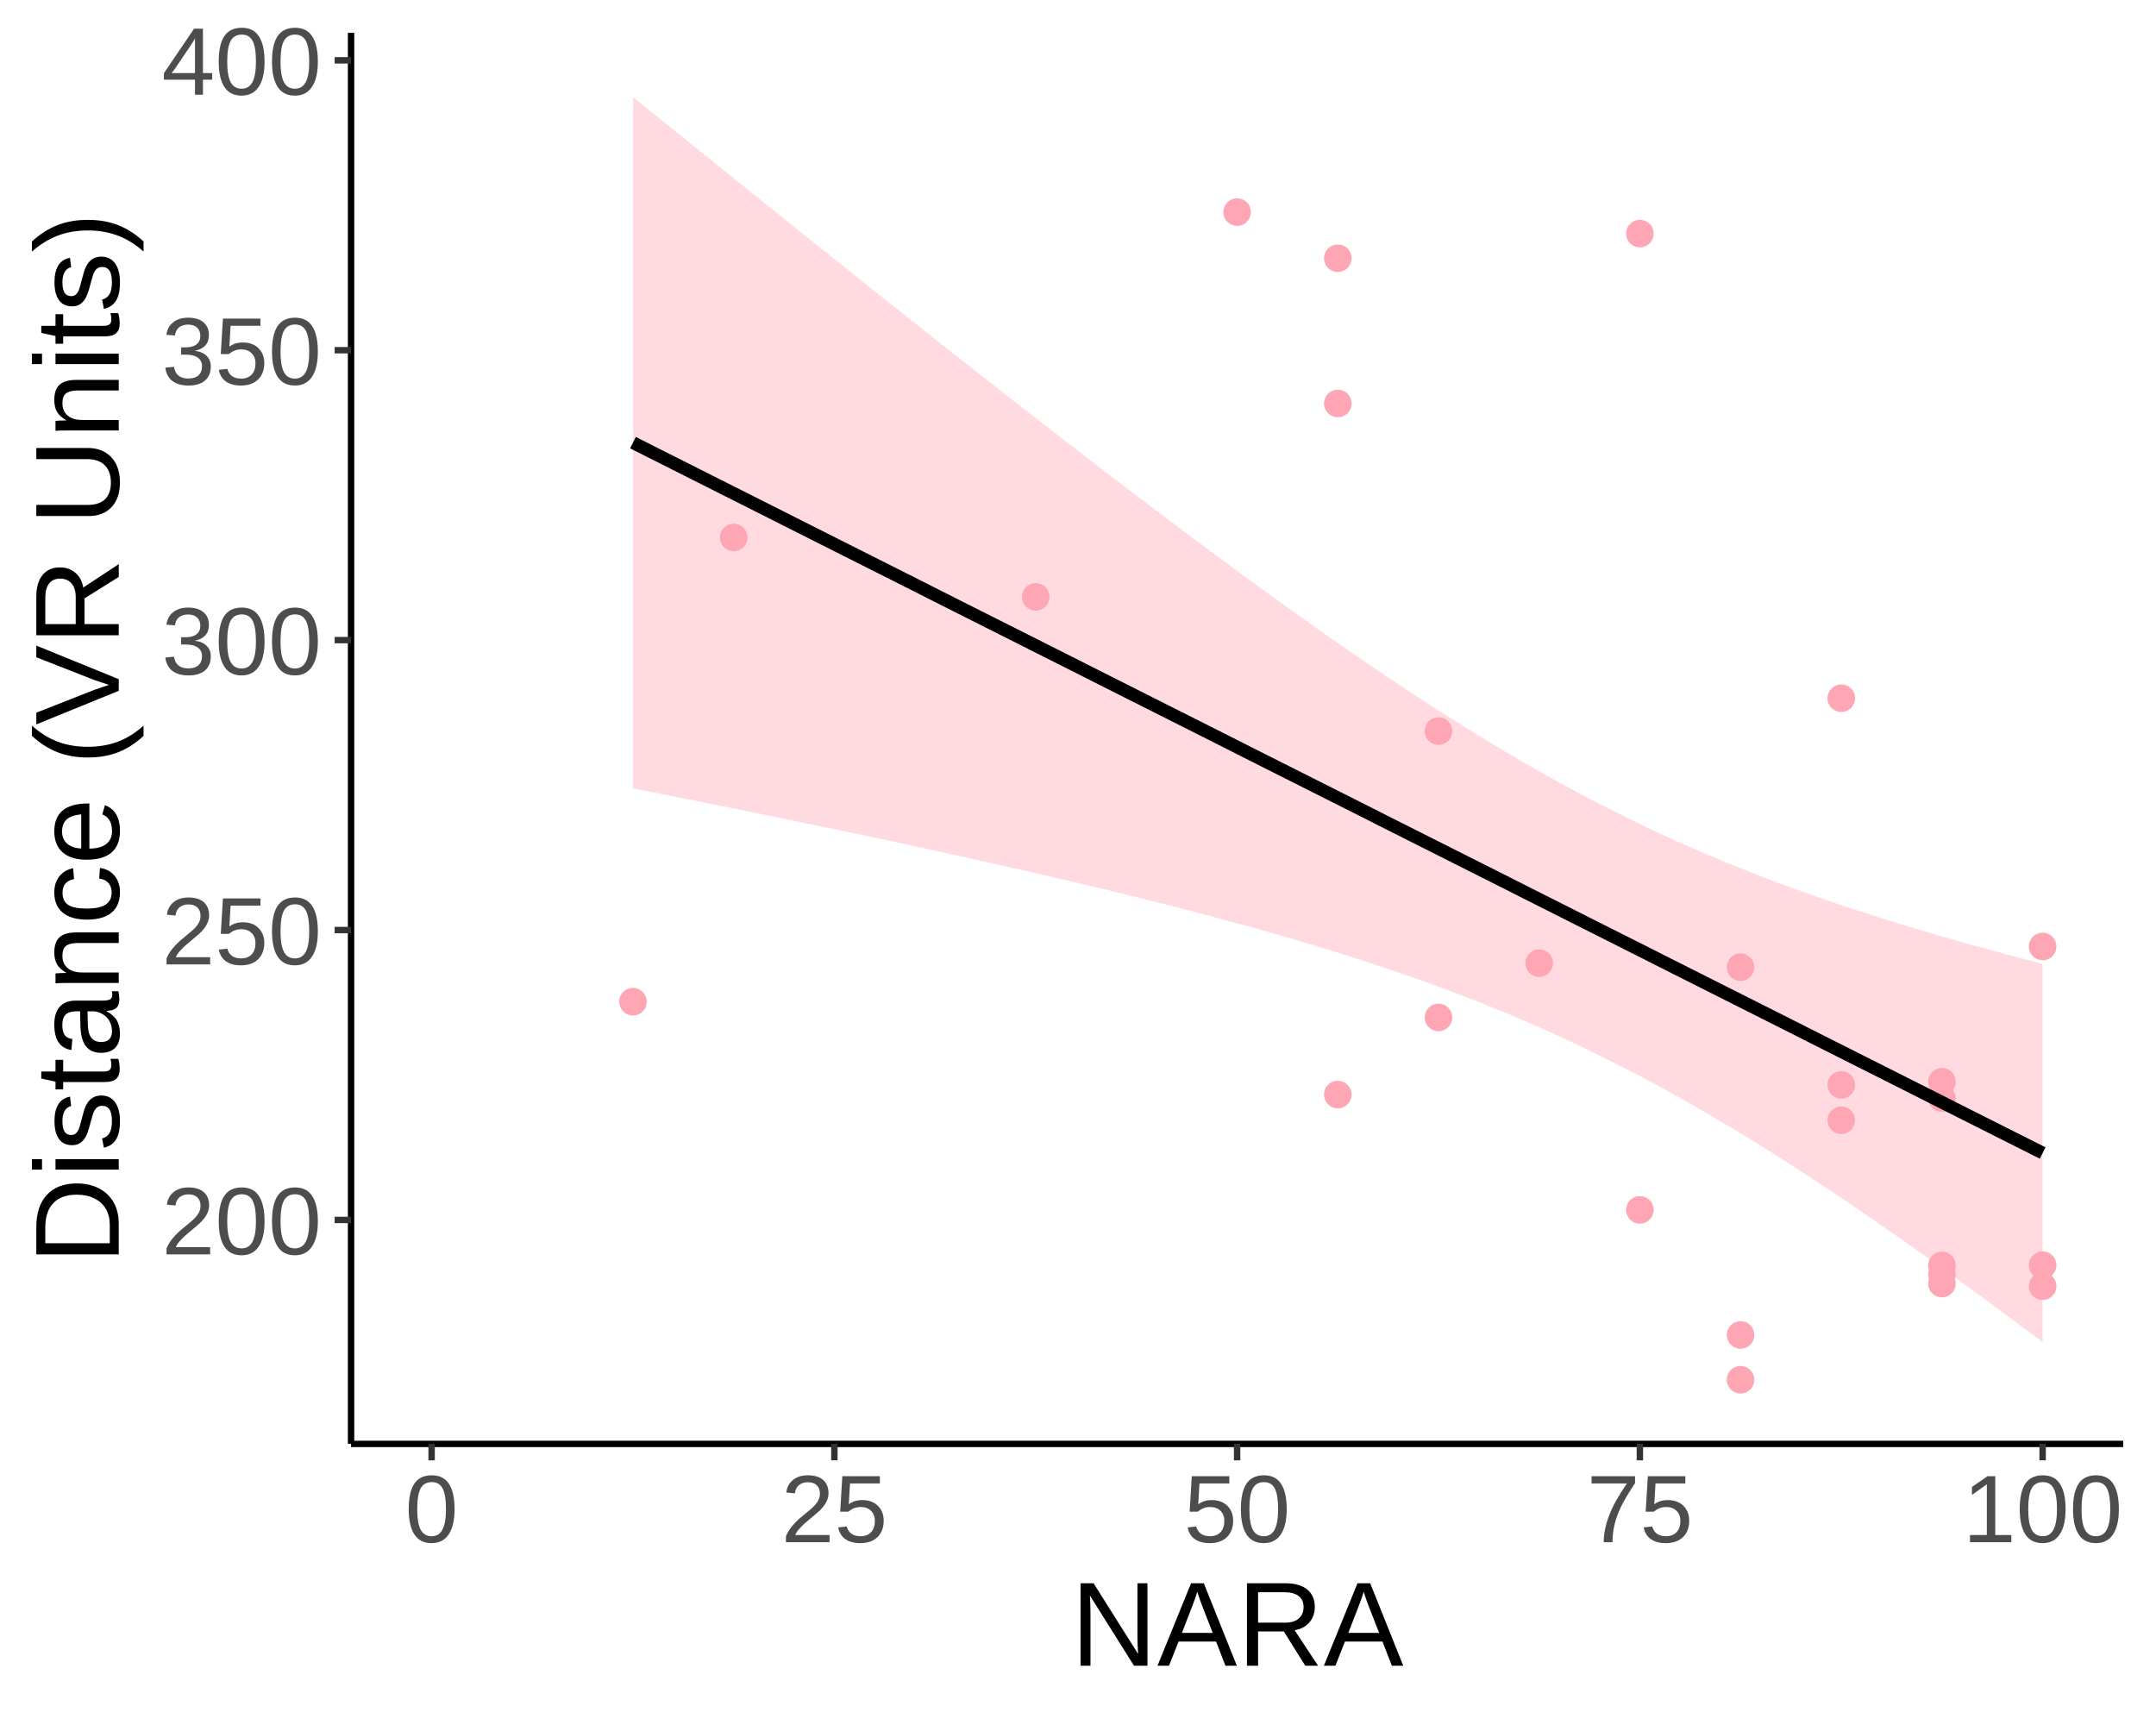
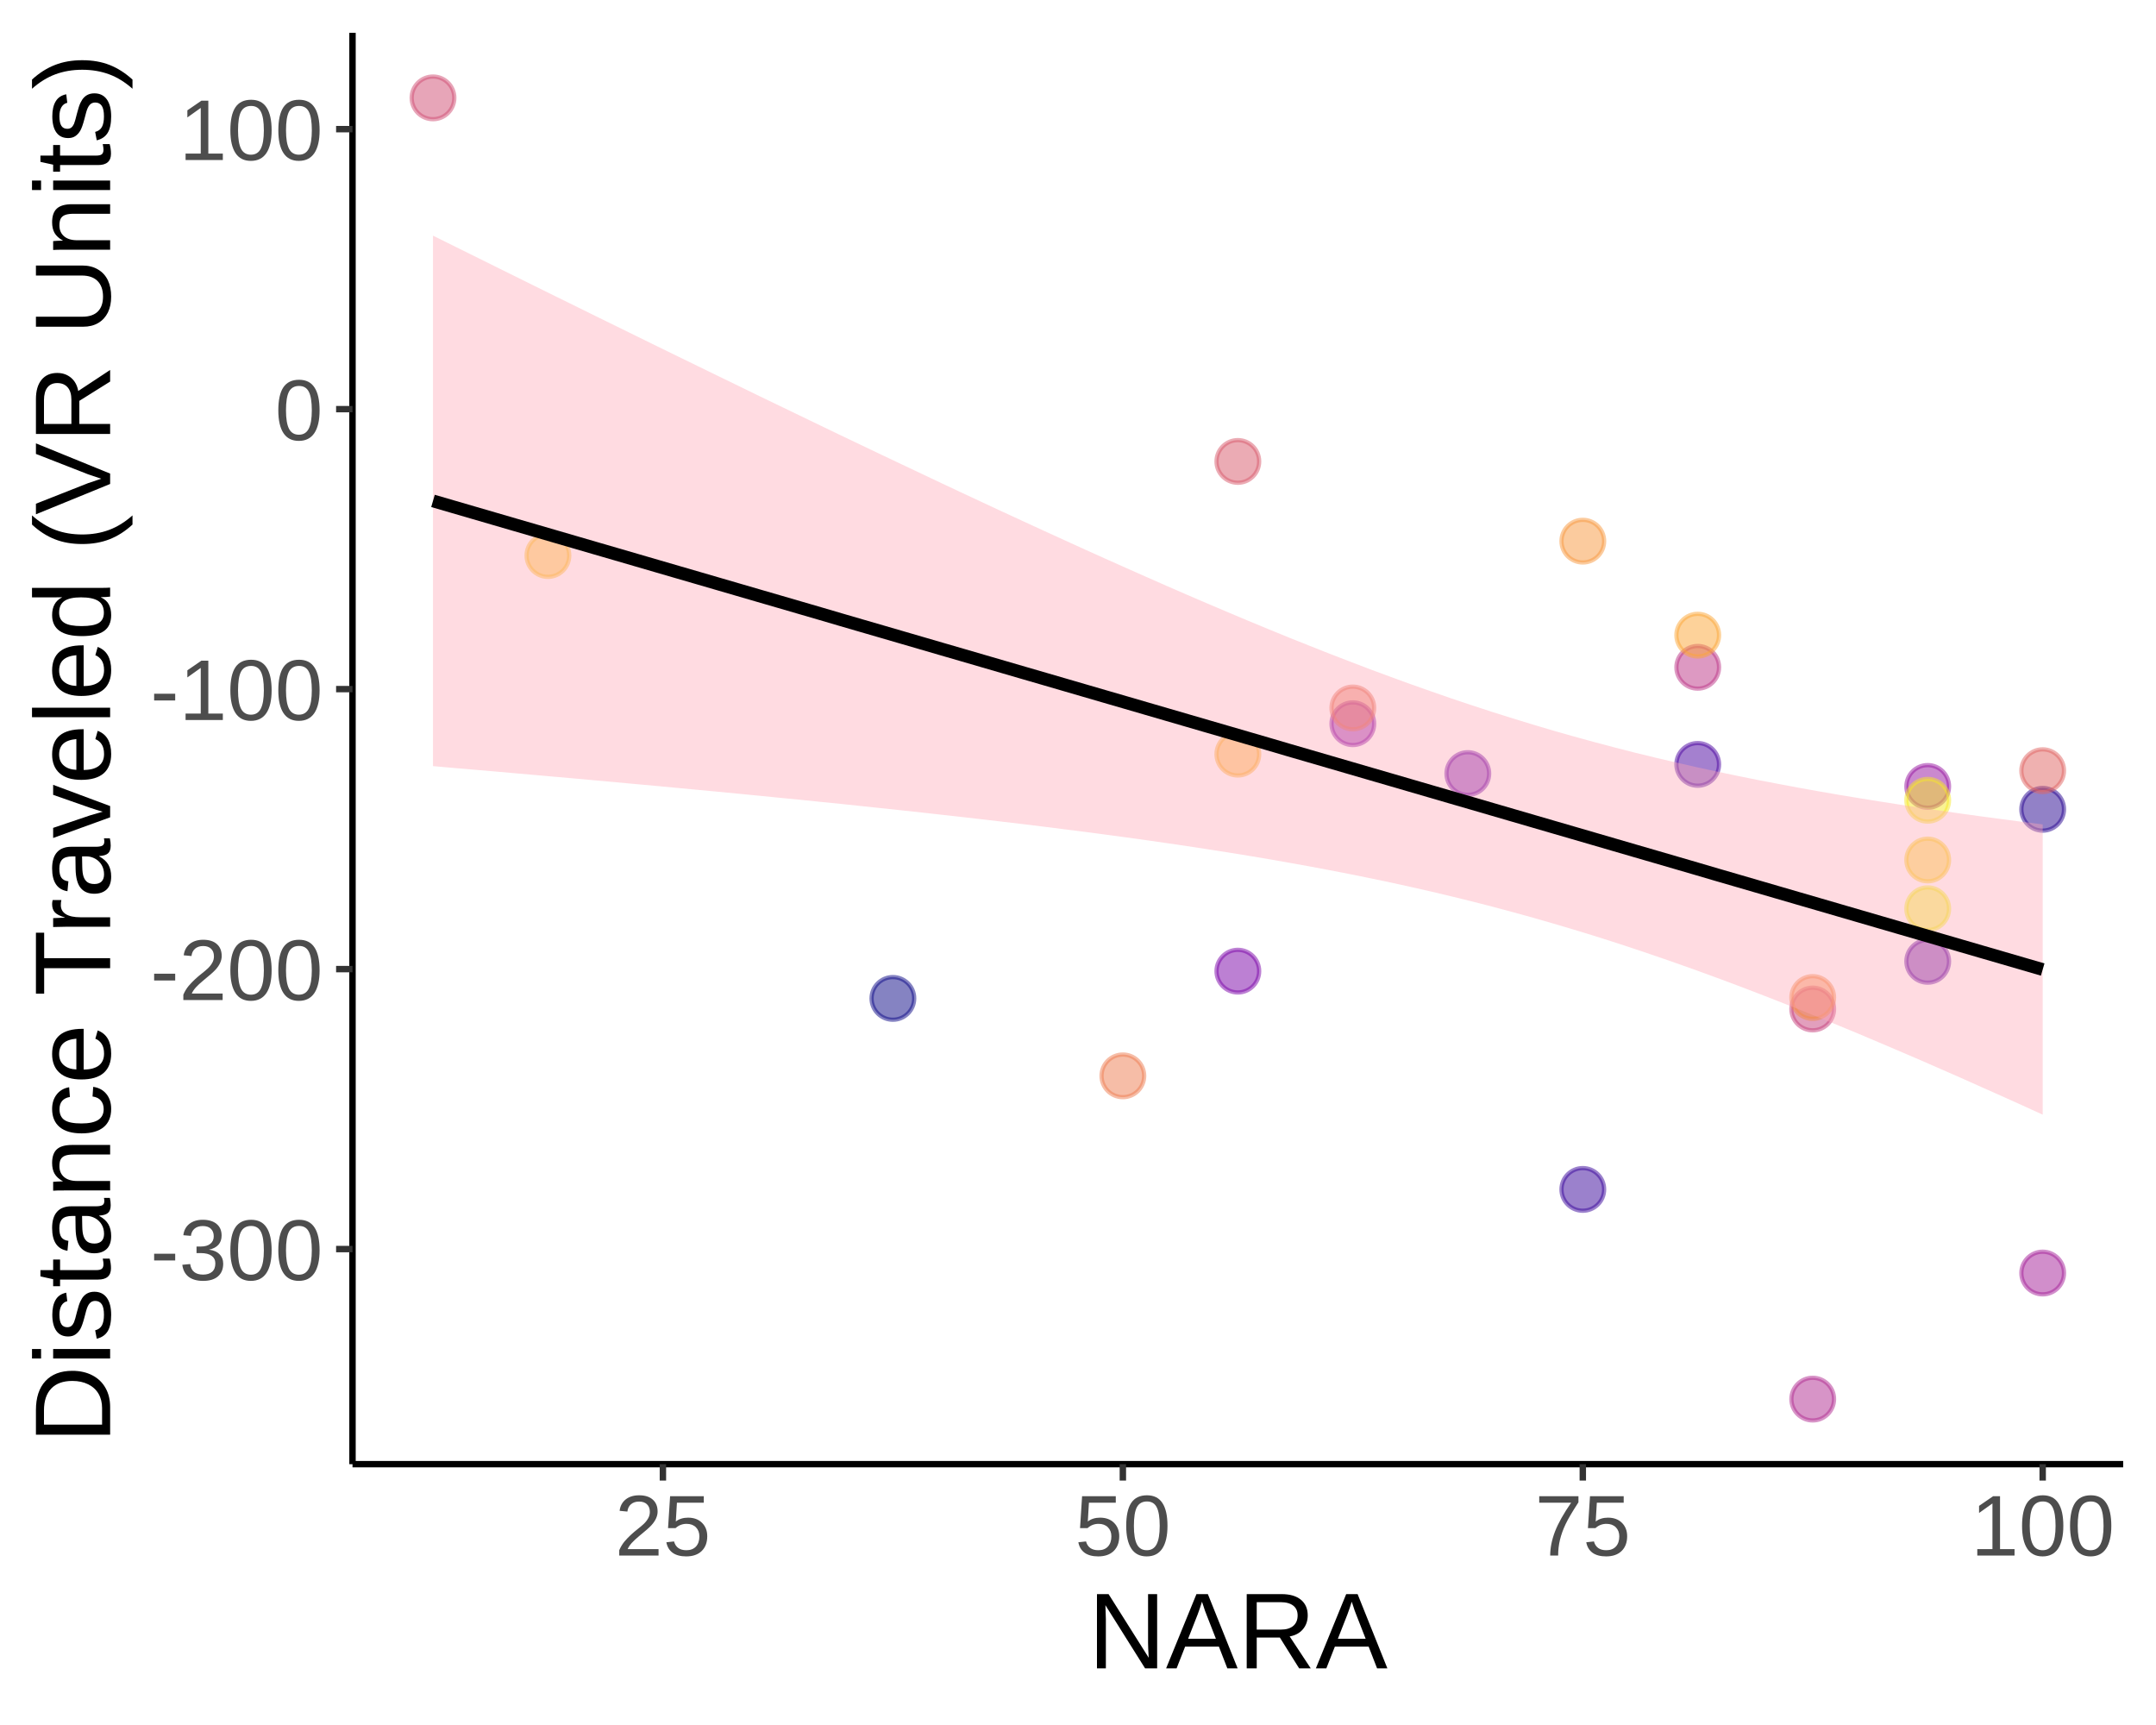
<svg xmlns="http://www.w3.org/2000/svg" class="svglite" width="360.00pt" height="288.00pt" viewBox="0 0 360.00 288.00">
  <defs>
    <style type="text/css">
    .svglite line, .svglite polyline, .svglite polygon, .svglite path, .svglite rect, .svglite circle {
      fill: none;
      stroke: #000000;
      stroke-linecap: round;
      stroke-linejoin: round;
      stroke-miterlimit: 10.00;
    }
    .svglite text {
      white-space: pre;
    }
  </style>
  </defs>
  <rect width="100%" height="100%" style="stroke: none; fill: #FFFFFF;" />
  <defs>
    <clipPath id="cpMC4wMHwzNjAuMDB8MC4wMHwyODguMDA=">
      <rect x="0.00" y="0.00" width="360.00" height="288.00" />
    </clipPath>
  </defs>
  <g clip-path="url(#cpMC4wMHwzNjAuMDB8MC4wMHwyODguMDA=)">
    <rect x="0.00" y="0.00" width="360.00" height="288.00" style="stroke-width: 1.07; stroke: #FFFFFF; fill: #FFFFFF;" />
  </g>
  <defs>
-     <clipPath id="cpNTguNjJ8MzU0LjUyfDUuNDh8MjQxLjA3">
-       <rect x="58.62" y="5.48" width="295.90" height="235.59" />
+     <clipPath id="cpNTguODZ8MzU0LjUyfDUuNDh8MjQ0LjQ1">
+       <rect x="58.86" y="5.48" width="295.66" height="238.97" />
    </clipPath>
  </defs>
-   <g clip-path="url(#cpNTguNjJ8MzU0LjUyfDUuNDh8MjQxLjA3)">
-     <circle cx="172.94" cy="99.65" r="1.95" style="stroke-width: 0.71; stroke: #FFA6B4; fill: #FFA6B4;" />
-     <circle cx="341.07" cy="214.74" r="1.95" style="stroke-width: 0.71; stroke: #FFA6B4; fill: #FFA6B4;" />
-     <circle cx="273.82" cy="39.00" r="1.95" style="stroke-width: 0.71; stroke: #FFA6B4; fill: #FFA6B4;" />
-     <circle cx="290.63" cy="161.48" r="1.95" style="stroke-width: 0.71; stroke: #FFA6B4; fill: #FFA6B4;" />
-     <circle cx="324.26" cy="180.60" r="1.95" style="stroke-width: 0.71; stroke: #FFA6B4; fill: #FFA6B4;" />
-     <circle cx="257.01" cy="160.81" r="1.95" style="stroke-width: 0.71; stroke: #FFA6B4; fill: #FFA6B4;" />
-     <circle cx="223.38" cy="43.11" r="1.95" style="stroke-width: 0.71; stroke: #FFA6B4; fill: #FFA6B4;" />
-     <circle cx="240.19" cy="122.06" r="1.95" style="stroke-width: 0.71; stroke: #FFA6B4; fill: #FFA6B4;" />
-     <circle cx="324.26" cy="212.79" r="1.95" style="stroke-width: 0.71; stroke: #FFA6B4; fill: #FFA6B4;" />
-     <circle cx="341.07" cy="158.02" r="1.95" style="stroke-width: 0.71; stroke: #FFA6B4; fill: #FFA6B4;" />
-     <circle cx="307.45" cy="116.57" r="1.95" style="stroke-width: 0.71; stroke: #FFA6B4; fill: #FFA6B4;" />
-     <circle cx="290.63" cy="230.36" r="1.95" style="stroke-width: 0.71; stroke: #FFA6B4; fill: #FFA6B4;" />
-     <circle cx="307.45" cy="181.13" r="1.95" style="stroke-width: 0.71; stroke: #FFA6B4; fill: #FFA6B4;" />
-     <circle cx="105.69" cy="167.24" r="1.95" style="stroke-width: 0.71; stroke: #FFA6B4; fill: #FFA6B4;" />
-     <circle cx="223.38" cy="67.36" r="1.95" style="stroke-width: 0.71; stroke: #FFA6B4; fill: #FFA6B4;" />
-     <circle cx="341.07" cy="211.23" r="1.95" style="stroke-width: 0.71; stroke: #FFA6B4; fill: #FFA6B4;" />
-     <circle cx="240.19" cy="169.87" r="1.95" style="stroke-width: 0.71; stroke: #FFA6B4; fill: #FFA6B4;" />
-     <circle cx="206.57" cy="35.41" r="1.95" style="stroke-width: 0.71; stroke: #FFA6B4; fill: #FFA6B4;" />
-     <circle cx="307.45" cy="187.03" r="1.95" style="stroke-width: 0.71; stroke: #FFA6B4; fill: #FFA6B4;" />
-     <circle cx="273.82" cy="202.00" r="1.95" style="stroke-width: 0.71; stroke: #FFA6B4; fill: #FFA6B4;" />
-     <circle cx="290.63" cy="222.88" r="1.95" style="stroke-width: 0.71; stroke: #FFA6B4; fill: #FFA6B4;" />
-     <circle cx="223.38" cy="182.74" r="1.95" style="stroke-width: 0.71; stroke: #FFA6B4; fill: #FFA6B4;" />
-     <circle cx="122.51" cy="89.73" r="1.95" style="stroke-width: 0.71; stroke: #FFA6B4; fill: #FFA6B4;" />
-     <circle cx="324.26" cy="214.30" r="1.95" style="stroke-width: 0.71; stroke: #FFA6B4; fill: #FFA6B4;" />
-     <circle cx="324.26" cy="211.27" r="1.95" style="stroke-width: 0.71; stroke: #FFA6B4; fill: #FFA6B4;" />
-     <circle cx="324.26" cy="183.35" r="1.95" style="stroke-width: 0.71; stroke: #FFA6B4; fill: #FFA6B4;" />
-     <polygon points="105.69,16.19 108.67,18.60 111.65,21.01 114.63,23.42 117.61,25.82 120.59,28.23 123.57,30.62 126.55,33.02 129.53,35.41 132.51,37.80 135.49,40.19 138.47,42.57 141.45,44.95 144.43,47.33 147.41,49.70 150.39,52.07 153.37,54.43 156.34,56.78 159.32,59.13 162.30,61.48 165.28,63.82 168.26,66.15 171.24,68.48 174.22,70.79 177.20,73.10 180.18,75.41 183.16,77.70 186.14,79.98 189.12,82.25 192.10,84.51 195.08,86.76 198.06,89.00 201.04,91.22 204.02,93.43 207.00,95.63 209.97,97.80 212.95,99.96 215.93,102.10 218.91,104.22 221.89,106.32 224.87,108.39 227.85,110.44 230.83,112.46 233.81,114.45 236.79,116.41 239.77,118.34 242.75,120.23 245.73,122.09 248.71,123.91 251.69,125.69 254.67,127.44 257.65,129.13 260.63,130.79 263.60,132.40 266.58,133.96 269.56,135.48 272.54,136.96 275.52,138.39 278.50,139.77 281.48,141.11 284.46,142.41 287.44,143.66 290.42,144.87 293.40,146.05 296.38,147.19 299.36,148.29 302.34,149.36 305.32,150.39 308.30,151.40 311.28,152.37 314.26,153.32 317.23,154.25 320.21,155.15 323.19,156.03 326.17,156.89 329.15,157.73 332.13,158.55 335.11,159.36 338.09,160.15 341.07,160.93 341.07,224.07 338.09,221.85 335.11,219.64 332.13,217.44 329.15,215.26 326.17,213.10 323.19,210.96 320.21,208.83 317.23,206.73 314.26,204.66 311.28,202.61 308.30,200.58 305.32,198.58 302.34,196.62 299.36,194.68 296.38,192.78 293.40,190.91 290.42,189.09 287.44,187.30 284.46,185.55 281.48,183.84 278.50,182.18 275.52,180.56 272.54,178.99 269.56,177.46 266.58,175.98 263.60,174.54 260.63,173.15 257.65,171.80 254.67,170.50 251.69,169.23 248.71,168.01 245.73,166.83 242.75,165.69 239.77,164.58 236.79,163.51 233.81,162.47 230.83,161.46 227.85,160.47 224.87,159.52 221.89,158.59 218.91,157.68 215.93,156.80 212.95,155.94 209.97,155.09 207.00,154.27 204.02,153.46 201.04,152.66 198.06,151.88 195.08,151.12 192.10,150.36 189.12,149.62 186.14,148.89 183.16,148.17 180.18,147.46 177.20,146.76 174.22,146.07 171.24,145.39 168.26,144.71 165.28,144.04 162.30,143.38 159.32,142.72 156.34,142.07 153.37,141.42 150.39,140.78 147.41,140.14 144.43,139.51 141.45,138.88 138.47,138.26 135.49,137.64 132.51,137.03 129.53,136.41 126.55,135.80 123.57,135.20 120.59,134.60 117.61,134.00 114.63,133.40 111.65,132.80 108.67,132.21 105.69,131.62 " style="stroke-width: 0.00; stroke: none; stroke-linecap: butt; fill: #FFA6B4; fill-opacity: 0.40;" />
-     <polyline points="105.69,16.19 108.67,18.60 111.65,21.01 114.63,23.42 117.61,25.82 120.59,28.23 123.57,30.62 126.55,33.02 129.53,35.41 132.51,37.80 135.49,40.19 138.47,42.57 141.45,44.95 144.43,47.33 147.41,49.70 150.39,52.07 153.37,54.43 156.34,56.78 159.32,59.13 162.30,61.48 165.28,63.82 168.26,66.15 171.24,68.48 174.22,70.79 177.20,73.10 180.18,75.41 183.16,77.70 186.14,79.98 189.12,82.25 192.10,84.51 195.08,86.76 198.06,89.00 201.04,91.22 204.02,93.43 207.00,95.63 209.97,97.80 212.95,99.96 215.93,102.10 218.91,104.22 221.89,106.32 224.87,108.39 227.85,110.44 230.83,112.46 233.81,114.45 236.79,116.41 239.77,118.34 242.75,120.23 245.73,122.09 248.71,123.91 251.69,125.69 254.67,127.44 257.65,129.13 260.63,130.79 263.60,132.40 266.58,133.96 269.56,135.48 272.54,136.96 275.52,138.39 278.50,139.77 281.48,141.11 284.46,142.41 287.44,143.66 290.42,144.87 293.40,146.05 296.38,147.19 299.36,148.29 302.34,149.36 305.32,150.39 308.30,151.40 311.28,152.37 314.26,153.32 317.23,154.25 320.21,155.15 323.19,156.03 326.17,156.89 329.15,157.73 332.13,158.55 335.11,159.36 338.09,160.15 341.07,160.93 " style="stroke-width: 2.13; stroke: none; stroke-linecap: butt;" />
-     <polyline points="341.07,224.07 338.09,221.85 335.11,219.64 332.13,217.44 329.15,215.26 326.17,213.10 323.19,210.96 320.21,208.83 317.23,206.73 314.26,204.66 311.28,202.61 308.30,200.58 305.32,198.58 302.34,196.62 299.36,194.68 296.38,192.78 293.40,190.91 290.42,189.09 287.44,187.30 284.46,185.55 281.48,183.84 278.50,182.18 275.52,180.56 272.54,178.99 269.56,177.46 266.58,175.98 263.60,174.54 260.63,173.15 257.65,171.80 254.67,170.50 251.69,169.23 248.71,168.01 245.73,166.83 242.75,165.69 239.77,164.58 236.79,163.51 233.81,162.47 230.83,161.46 227.85,160.47 224.87,159.52 221.89,158.59 218.91,157.68 215.93,156.80 212.95,155.94 209.97,155.09 207.00,154.27 204.02,153.46 201.04,152.66 198.06,151.88 195.08,151.12 192.10,150.36 189.12,149.62 186.14,148.89 183.16,148.17 180.18,147.46 177.20,146.76 174.22,146.07 171.24,145.39 168.26,144.71 165.28,144.04 162.30,143.38 159.32,142.72 156.34,142.07 153.37,141.42 150.39,140.78 147.41,140.14 144.43,139.51 141.45,138.88 138.47,138.26 135.49,137.64 132.51,137.03 129.53,136.41 126.55,135.80 123.57,135.20 120.59,134.60 117.61,134.00 114.63,133.40 111.65,132.80 108.67,132.21 105.69,131.62 " style="stroke-width: 2.13; stroke: none; stroke-linecap: butt;" />
-     <polyline points="105.69,73.90 108.67,75.41 111.65,76.91 114.63,78.41 117.61,79.91 120.59,81.41 123.57,82.91 126.55,84.41 129.53,85.91 132.51,87.42 135.49,88.92 138.47,90.42 141.45,91.92 144.43,93.42 147.41,94.92 150.39,96.42 153.37,97.92 156.34,99.43 159.32,100.93 162.30,102.43 165.28,103.93 168.26,105.43 171.24,106.93 174.22,108.43 177.20,109.93 180.18,111.43 183.16,112.94 186.14,114.44 189.12,115.94 192.10,117.44 195.08,118.94 198.06,120.44 201.04,121.94 204.02,123.44 207.00,124.95 209.97,126.45 212.95,127.95 215.93,129.45 218.91,130.95 221.89,132.45 224.87,133.95 227.85,135.45 230.83,136.96 233.81,138.46 236.79,139.96 239.77,141.46 242.75,142.96 245.73,144.46 248.71,145.96 251.69,147.46 254.67,148.97 257.65,150.47 260.63,151.97 263.60,153.47 266.58,154.97 269.56,156.47 272.54,157.97 275.52,159.47 278.50,160.98 281.48,162.48 284.46,163.98 287.44,165.48 290.42,166.98 293.40,168.48 296.38,169.98 299.36,171.48 302.34,172.99 305.32,174.49 308.30,175.99 311.28,177.49 314.26,178.99 317.23,180.49 320.21,181.99 323.19,183.49 326.17,185.00 329.15,186.50 332.13,188.00 335.11,189.50 338.09,191.00 341.07,192.50 " style="stroke-width: 2.13; stroke-linecap: butt;" />
+   <g clip-path="url(#cpNTguODZ8MzU0LjUyfDUuNDh8MjQ0LjQ1)">
+     <circle cx="149.09" cy="166.69" r="3.56" style="stroke-width: 0.71; stroke: #0D0887; stroke-opacity: 0.50; fill: #0D0887; fill-opacity: 0.50;" />
+     <circle cx="341.08" cy="135.12" r="3.56" style="stroke-width: 0.71; stroke: #260591; stroke-opacity: 0.50; fill: #260591; fill-opacity: 0.50;" />
+     <circle cx="264.29" cy="198.58" r="3.56" style="stroke-width: 0.71; stroke: #39049A; stroke-opacity: 0.50; fill: #39049A; fill-opacity: 0.50;" />
+     <circle cx="283.48" cy="127.62" r="3.56" style="stroke-width: 0.71; stroke: #4A03A1; stroke-opacity: 0.50; fill: #4A03A1; fill-opacity: 0.50;" />
+     <circle cx="321.88" cy="160.50" r="3.56" style="stroke-width: 0.71; stroke: #5B01A5; stroke-opacity: 0.50; fill: #5B01A5; fill-opacity: 0.50;" />
+     <circle cx="245.09" cy="129.15" r="3.56" style="stroke-width: 0.71; stroke: #6A00A8; stroke-opacity: 0.50; fill: #6A00A8; fill-opacity: 0.50;" />
+     <circle cx="206.69" cy="162.14" r="3.56" style="stroke-width: 0.71; stroke: #7A02A8; stroke-opacity: 0.50; fill: #7A02A8; fill-opacity: 0.50;" />
+     <circle cx="225.89" cy="120.83" r="3.56" style="stroke-width: 0.71; stroke: #8908A6; stroke-opacity: 0.50; fill: #8908A6; fill-opacity: 0.50;" />
+     <circle cx="321.88" cy="131.30" r="3.56" style="stroke-width: 0.71; stroke: #9714A1; stroke-opacity: 0.50; fill: #9714A1; fill-opacity: 0.50;" />
+     <circle cx="341.08" cy="212.54" r="3.56" style="stroke-width: 0.71; stroke: #A51F99; stroke-opacity: 0.50; fill: #A51F99; fill-opacity: 0.50;" />
+     <circle cx="302.68" cy="233.59" r="3.56" style="stroke-width: 0.71; stroke: #B12A90; stroke-opacity: 0.50; fill: #B12A90; fill-opacity: 0.50;" />
+     <circle cx="283.48" cy="111.41" r="3.56" style="stroke-width: 0.71; stroke: #BC3587; stroke-opacity: 0.50; fill: #BC3587; fill-opacity: 0.50;" />
+     <circle cx="302.68" cy="168.46" r="3.56" style="stroke-width: 0.71; stroke: #C6417D; stroke-opacity: 0.50; fill: #C6417D; fill-opacity: 0.50;" />
+     <circle cx="72.30" cy="16.34" r="3.56" style="stroke-width: 0.71; stroke: #D04D73; stroke-opacity: 0.50; fill: #D04D73; fill-opacity: 0.50;" />
+     <circle cx="206.69" cy="77.04" r="3.56" style="stroke-width: 0.71; stroke: #D9586A; stroke-opacity: 0.50; fill: #D9586A; fill-opacity: 0.50;" />
+     <circle cx="341.08" cy="128.67" r="3.56" style="stroke-width: 0.71; stroke: #E16462; stroke-opacity: 0.50; fill: #E16462; fill-opacity: 0.50;" />
+     <circle cx="225.89" cy="118.20" r="3.56" style="stroke-width: 0.71; stroke: #E87059; stroke-opacity: 0.50; fill: #E87059; fill-opacity: 0.50;" />
+     <circle cx="187.49" cy="179.62" r="3.56" style="stroke-width: 0.71; stroke: #EF7D51; stroke-opacity: 0.50; fill: #EF7D51; fill-opacity: 0.50;" />
+     <circle cx="302.68" cy="166.54" r="3.56" style="stroke-width: 0.71; stroke: #F58A47; stroke-opacity: 0.50; fill: #F58A47; fill-opacity: 0.50;" />
+     <circle cx="264.29" cy="90.35" r="3.56" style="stroke-width: 0.71; stroke: #F9983E; stroke-opacity: 0.50; fill: #F9983E; fill-opacity: 0.50;" />
+     <circle cx="283.48" cy="106.04" r="3.56" style="stroke-width: 0.71; stroke: #FCA636; stroke-opacity: 0.50; fill: #FCA636; fill-opacity: 0.50;" />
+     <circle cx="206.69" cy="125.91" r="3.56" style="stroke-width: 0.71; stroke: #FDB52E; stroke-opacity: 0.50; fill: #FDB52E; fill-opacity: 0.50;" />
+     <circle cx="91.49" cy="92.75" r="3.56" style="stroke-width: 0.71; stroke: #FDC527; stroke-opacity: 0.50; fill: #FDC527; fill-opacity: 0.50;" />
+     <circle cx="321.88" cy="143.58" r="3.56" style="stroke-width: 0.71; stroke: #FBD624; stroke-opacity: 0.50; fill: #FBD624; fill-opacity: 0.50;" />
+     <circle cx="321.88" cy="133.61" r="3.56" style="stroke-width: 0.71; stroke: #F6E826; stroke-opacity: 0.50; fill: #F6E826; fill-opacity: 0.50;" />
+     <circle cx="321.88" cy="151.72" r="3.56" style="stroke-width: 0.71; stroke: #F0F921; stroke-opacity: 0.50; fill: #F0F921; fill-opacity: 0.50;" />
+     <polygon points="72.30,39.34 75.70,41.03 79.10,42.71 82.50,44.40 85.90,46.08 89.31,47.77 92.71,49.45 96.11,51.12 99.51,52.80 102.92,54.47 106.32,56.14 109.72,57.81 113.12,59.47 116.53,61.13 119.93,62.79 123.33,64.44 126.73,66.10 130.14,67.74 133.54,69.38 136.94,71.02 140.34,72.66 143.74,74.28 147.15,75.91 150.55,77.52 153.95,79.13 157.35,80.74 160.76,82.34 164.16,83.93 167.56,85.51 170.96,87.08 174.37,88.65 177.77,90.20 181.17,91.75 184.57,93.28 187.98,94.80 191.38,96.31 194.78,97.81 198.18,99.29 201.58,100.75 204.99,102.20 208.39,103.63 211.79,105.04 215.19,106.43 218.60,107.79 222.00,109.14 225.40,110.45 228.80,111.75 232.21,113.01 235.61,114.25 239.01,115.45 242.41,116.63 245.82,117.77 249.22,118.88 252.62,119.95 256.02,120.99 259.42,122.00 262.83,122.97 266.23,123.90 269.63,124.80 273.03,125.67 276.44,126.50 279.84,127.30 283.24,128.07 286.64,128.81 290.05,129.52 293.45,130.21 296.85,130.86 300.25,131.50 303.66,132.11 307.06,132.70 310.46,133.26 313.86,133.81 317.26,134.34 320.67,134.86 324.07,135.35 327.47,135.84 330.87,136.31 334.28,136.76 337.68,137.21 341.08,137.64 341.08,186.10 337.68,184.55 334.28,183.02 330.87,181.50 327.47,179.98 324.07,178.49 320.67,177.00 317.26,175.54 313.86,174.09 310.46,172.65 307.06,171.24 303.66,169.85 300.25,168.48 296.85,167.13 293.45,165.81 290.05,164.51 286.64,163.24 283.24,162.00 279.84,160.79 276.44,159.61 273.03,158.46 269.63,157.34 266.23,156.26 262.83,155.22 259.42,154.21 256.02,153.23 252.62,152.29 249.22,151.38 245.82,150.51 242.41,149.67 239.01,148.86 235.61,148.09 232.21,147.34 228.80,146.63 225.40,145.94 222.00,145.28 218.60,144.64 215.19,144.03 211.79,143.43 208.39,142.86 204.99,142.31 201.58,141.78 198.18,141.26 194.78,140.76 191.38,140.27 187.98,139.80 184.57,139.34 181.17,138.89 177.77,138.46 174.37,138.03 170.96,137.61 167.56,137.21 164.16,136.81 160.76,136.42 157.35,136.04 153.95,135.66 150.55,135.29 147.15,134.93 143.74,134.57 140.34,134.21 136.94,133.87 133.54,133.52 130.14,133.19 126.73,132.85 123.33,132.52 119.93,132.19 116.53,131.87 113.12,131.55 109.72,131.23 106.32,130.92 102.92,130.61 99.51,130.30 96.11,129.99 92.71,129.69 89.31,129.39 85.90,129.09 82.50,128.79 79.10,128.50 75.70,128.21 72.30,127.91 " style="stroke-width: 0.00; stroke: none; stroke-linecap: butt; fill: #FFA6B4; fill-opacity: 0.40;" />
+     <polyline points="72.30,39.34 75.70,41.03 79.10,42.71 82.50,44.40 85.90,46.08 89.31,47.77 92.71,49.45 96.11,51.12 99.51,52.80 102.92,54.47 106.32,56.14 109.72,57.81 113.12,59.47 116.53,61.13 119.93,62.79 123.33,64.44 126.73,66.10 130.14,67.74 133.54,69.38 136.94,71.02 140.34,72.66 143.74,74.28 147.15,75.91 150.55,77.52 153.95,79.13 157.35,80.74 160.76,82.34 164.16,83.93 167.56,85.51 170.96,87.08 174.37,88.65 177.77,90.20 181.17,91.75 184.57,93.28 187.98,94.80 191.38,96.31 194.78,97.81 198.18,99.29 201.58,100.75 204.99,102.20 208.39,103.63 211.79,105.04 215.19,106.43 218.60,107.79 222.00,109.14 225.40,110.45 228.80,111.75 232.21,113.01 235.61,114.25 239.01,115.45 242.41,116.63 245.82,117.77 249.22,118.88 252.62,119.95 256.02,120.99 259.42,122.00 262.83,122.97 266.23,123.90 269.63,124.80 273.03,125.67 276.44,126.50 279.84,127.30 283.24,128.07 286.64,128.81 290.05,129.52 293.45,130.21 296.85,130.86 300.25,131.50 303.66,132.11 307.06,132.70 310.46,133.26 313.86,133.81 317.26,134.34 320.67,134.86 324.07,135.35 327.47,135.84 330.87,136.31 334.28,136.76 337.68,137.21 341.08,137.64 " style="stroke-width: 2.13; stroke: none; stroke-linecap: butt;" />
+     <polyline points="341.08,186.10 337.68,184.55 334.28,183.02 330.87,181.50 327.47,179.98 324.07,178.49 320.67,177.00 317.26,175.54 313.86,174.09 310.46,172.65 307.06,171.24 303.66,169.85 300.25,168.48 296.85,167.13 293.45,165.81 290.05,164.51 286.64,163.24 283.24,162.00 279.84,160.79 276.44,159.61 273.03,158.46 269.63,157.34 266.23,156.26 262.83,155.22 259.42,154.21 256.02,153.23 252.62,152.29 249.22,151.38 245.82,150.51 242.41,149.67 239.01,148.86 235.61,148.09 232.21,147.34 228.80,146.63 225.40,145.94 222.00,145.28 218.60,144.64 215.19,144.03 211.79,143.43 208.39,142.86 204.99,142.31 201.58,141.78 198.18,141.26 194.78,140.76 191.38,140.27 187.98,139.80 184.57,139.34 181.17,138.89 177.77,138.46 174.37,138.03 170.96,137.61 167.56,137.21 164.16,136.81 160.76,136.42 157.35,136.04 153.95,135.66 150.55,135.29 147.15,134.93 143.74,134.57 140.34,134.21 136.94,133.87 133.54,133.52 130.14,133.19 126.73,132.85 123.33,132.52 119.93,132.19 116.53,131.87 113.12,131.55 109.72,131.23 106.32,130.92 102.92,130.61 99.51,130.30 96.11,129.99 92.71,129.69 89.31,129.39 85.90,129.09 82.50,128.79 79.10,128.50 75.70,128.21 72.30,127.91 " style="stroke-width: 2.13; stroke: none; stroke-linecap: butt;" />
+     <polyline points="72.30,83.63 75.70,84.62 79.10,85.61 82.50,86.60 85.90,87.59 89.31,88.58 92.71,89.57 96.11,90.56 99.51,91.55 102.92,92.54 106.32,93.53 109.72,94.52 113.12,95.51 116.53,96.50 119.93,97.49 123.33,98.48 126.73,99.47 130.14,100.46 133.54,101.45 136.94,102.44 140.34,103.44 143.74,104.43 147.15,105.42 150.55,106.41 153.95,107.40 157.35,108.39 160.76,109.38 164.16,110.37 167.56,111.36 170.96,112.35 174.37,113.34 177.77,114.33 181.17,115.32 184.57,116.31 187.98,117.30 191.38,118.29 194.78,119.28 198.18,120.27 201.58,121.26 204.99,122.25 208.39,123.24 211.79,124.23 215.19,125.23 218.60,126.22 222.00,127.21 225.40,128.20 228.80,129.19 232.21,130.18 235.61,131.17 239.01,132.16 242.41,133.15 245.82,134.14 249.22,135.13 252.62,136.12 256.02,137.11 259.42,138.10 262.83,139.09 266.23,140.08 269.63,141.07 273.03,142.06 276.44,143.05 279.84,144.04 283.24,145.03 286.64,146.03 290.05,147.02 293.45,148.01 296.85,149.00 300.25,149.99 303.66,150.98 307.06,151.97 310.46,152.96 313.86,153.95 317.26,154.94 320.67,155.93 324.07,156.92 327.47,157.91 330.87,158.90 334.28,159.89 337.68,160.88 341.08,161.87 " style="stroke-width: 2.13; stroke-linecap: butt;" />
  </g>
  <g clip-path="url(#cpMC4wMHwzNjAuMDB8MC4wMHwyODguMDA=)">
-     <polyline points="58.62,241.07 58.62,5.48 " style="stroke-width: 1.07; stroke-linecap: butt;" />
-     <text x="53.69" y="209.42" text-anchor="end" style="font-size: 16.00px;fill: #4D4D4D; font-family: &quot;Arial&quot;;" textLength="26.70px" lengthAdjust="spacingAndGlyphs">200</text>
-     <text x="53.69" y="161.01" text-anchor="end" style="font-size: 16.00px;fill: #4D4D4D; font-family: &quot;Arial&quot;;" textLength="26.70px" lengthAdjust="spacingAndGlyphs">250</text>
-     <text x="53.69" y="112.61" text-anchor="end" style="font-size: 16.00px;fill: #4D4D4D; font-family: &quot;Arial&quot;;" textLength="26.70px" lengthAdjust="spacingAndGlyphs">300</text>
-     <text x="53.69" y="64.21" text-anchor="end" style="font-size: 16.00px;fill: #4D4D4D; font-family: &quot;Arial&quot;;" textLength="26.70px" lengthAdjust="spacingAndGlyphs">350</text>
-     <text x="53.69" y="15.81" text-anchor="end" style="font-size: 16.00px;fill: #4D4D4D; font-family: &quot;Arial&quot;;" textLength="26.70px" lengthAdjust="spacingAndGlyphs">400</text>
-     <polyline points="55.88,203.68 58.62,203.68 " style="stroke-width: 1.07; stroke: #333333; stroke-linecap: butt;" />
-     <polyline points="55.88,155.28 58.62,155.28 " style="stroke-width: 1.07; stroke: #333333; stroke-linecap: butt;" />
-     <polyline points="55.88,106.87 58.62,106.87 " style="stroke-width: 1.07; stroke: #333333; stroke-linecap: butt;" />
-     <polyline points="55.88,58.47 58.62,58.47 " style="stroke-width: 1.07; stroke: #333333; stroke-linecap: butt;" />
-     <polyline points="55.88,10.07 58.62,10.07 " style="stroke-width: 1.07; stroke: #333333; stroke-linecap: butt;" />
-     <polyline points="58.62,241.07 354.52,241.07 " style="stroke-width: 1.07; stroke-linecap: butt;" />
-     <polyline points="72.07,243.81 72.07,241.07 " style="stroke-width: 1.07; stroke: #333333; stroke-linecap: butt;" />
-     <polyline points="139.32,243.81 139.32,241.07 " style="stroke-width: 1.07; stroke: #333333; stroke-linecap: butt;" />
-     <polyline points="206.57,243.81 206.57,241.07 " style="stroke-width: 1.07; stroke: #333333; stroke-linecap: butt;" />
-     <polyline points="273.82,243.81 273.82,241.07 " style="stroke-width: 1.07; stroke: #333333; stroke-linecap: butt;" />
-     <polyline points="341.07,243.81 341.07,241.07 " style="stroke-width: 1.07; stroke: #333333; stroke-linecap: butt;" />
-     <text x="72.07" y="257.48" text-anchor="middle" style="font-size: 16.00px;fill: #4D4D4D; font-family: &quot;Arial&quot;;" textLength="8.90px" lengthAdjust="spacingAndGlyphs">0</text>
-     <text x="139.32" y="257.48" text-anchor="middle" style="font-size: 16.00px;fill: #4D4D4D; font-family: &quot;Arial&quot;;" textLength="17.80px" lengthAdjust="spacingAndGlyphs">25</text>
-     <text x="206.57" y="257.48" text-anchor="middle" style="font-size: 16.00px;fill: #4D4D4D; font-family: &quot;Arial&quot;;" textLength="17.80px" lengthAdjust="spacingAndGlyphs">50</text>
-     <text x="273.82" y="257.48" text-anchor="middle" style="font-size: 16.00px;fill: #4D4D4D; font-family: &quot;Arial&quot;;" textLength="17.80px" lengthAdjust="spacingAndGlyphs">75</text>
-     <text x="341.07" y="257.48" text-anchor="middle" style="font-size: 16.00px;fill: #4D4D4D; font-family: &quot;Arial&quot;;" textLength="26.70px" lengthAdjust="spacingAndGlyphs">100</text>
-     <text x="206.57" y="278.10" text-anchor="middle" style="font-size: 20.00px; font-family: &quot;Arial&quot;;" textLength="55.57px" lengthAdjust="spacingAndGlyphs">NARA</text>
-     <text transform="translate(19.83,123.27) rotate(-90)" text-anchor="middle" style="font-size: 20.00px; font-family: &quot;Arial&quot;;" textLength="175.61px" lengthAdjust="spacingAndGlyphs">Distance (VR Units)</text>
+     <polyline points="58.86,244.45 58.86,5.48 " style="stroke-width: 1.07; stroke-linecap: butt;" />
+     <text x="53.92" y="213.71" text-anchor="end" style="font-size: 14.40px;fill: #4D4D4D; font-family: &quot;Arial&quot;;" textLength="28.81px" lengthAdjust="spacingAndGlyphs">-300</text>
+     <text x="53.92" y="166.96" text-anchor="end" style="font-size: 14.40px;fill: #4D4D4D; font-family: &quot;Arial&quot;;" textLength="28.81px" lengthAdjust="spacingAndGlyphs">-200</text>
+     <text x="53.92" y="120.21" text-anchor="end" style="font-size: 14.40px;fill: #4D4D4D; font-family: &quot;Arial&quot;;" textLength="28.81px" lengthAdjust="spacingAndGlyphs">-100</text>
+     <text x="53.92" y="73.47" text-anchor="end" style="font-size: 14.40px;fill: #4D4D4D; font-family: &quot;Arial&quot;;" textLength="8.01px" lengthAdjust="spacingAndGlyphs">0</text>
+     <text x="53.92" y="26.72" text-anchor="end" style="font-size: 14.40px;fill: #4D4D4D; font-family: &quot;Arial&quot;;" textLength="24.02px" lengthAdjust="spacingAndGlyphs">100</text>
+     <polyline points="56.12,208.54 58.86,208.54 " style="stroke-width: 1.07; stroke: #333333; stroke-linecap: butt;" />
+     <polyline points="56.12,161.80 58.86,161.80 " style="stroke-width: 1.07; stroke: #333333; stroke-linecap: butt;" />
+     <polyline points="56.12,115.05 58.86,115.05 " style="stroke-width: 1.07; stroke: #333333; stroke-linecap: butt;" />
+     <polyline points="56.12,68.31 58.86,68.31 " style="stroke-width: 1.07; stroke: #333333; stroke-linecap: butt;" />
+     <polyline points="56.12,21.56 58.86,21.56 " style="stroke-width: 1.07; stroke: #333333; stroke-linecap: butt;" />
+     <polyline points="58.86,244.45 354.52,244.45 " style="stroke-width: 1.07; stroke-linecap: butt;" />
+     <polyline points="110.69,247.19 110.69,244.45 " style="stroke-width: 1.07; stroke: #333333; stroke-linecap: butt;" />
+     <polyline points="187.49,247.19 187.49,244.45 " style="stroke-width: 1.07; stroke: #333333; stroke-linecap: butt;" />
+     <polyline points="264.29,247.19 264.29,244.45 " style="stroke-width: 1.07; stroke: #333333; stroke-linecap: butt;" />
+     <polyline points="341.08,247.19 341.08,244.45 " style="stroke-width: 1.07; stroke: #333333; stroke-linecap: butt;" />
+     <text x="110.69" y="259.71" text-anchor="middle" style="font-size: 14.40px;fill: #4D4D4D; font-family: &quot;Arial&quot;;" textLength="16.01px" lengthAdjust="spacingAndGlyphs">25</text>
+     <text x="187.49" y="259.71" text-anchor="middle" style="font-size: 14.40px;fill: #4D4D4D; font-family: &quot;Arial&quot;;" textLength="16.01px" lengthAdjust="spacingAndGlyphs">50</text>
+     <text x="264.29" y="259.71" text-anchor="middle" style="font-size: 14.40px;fill: #4D4D4D; font-family: &quot;Arial&quot;;" textLength="16.01px" lengthAdjust="spacingAndGlyphs">75</text>
+     <text x="341.08" y="259.71" text-anchor="middle" style="font-size: 14.40px;fill: #4D4D4D; font-family: &quot;Arial&quot;;" textLength="24.02px" lengthAdjust="spacingAndGlyphs">100</text>
+     <text x="206.69" y="278.54" text-anchor="middle" style="font-size: 18.00px; font-family: &quot;Arial&quot;;" textLength="50.00px" lengthAdjust="spacingAndGlyphs">NARA</text>
+     <text transform="translate(18.39,124.97) rotate(-90)" text-anchor="middle" style="font-size: 18.00px; font-family: &quot;Arial&quot;;" textLength="233.05px" lengthAdjust="spacingAndGlyphs">Distance Traveled (VR Units)</text>
  </g>
</svg>
